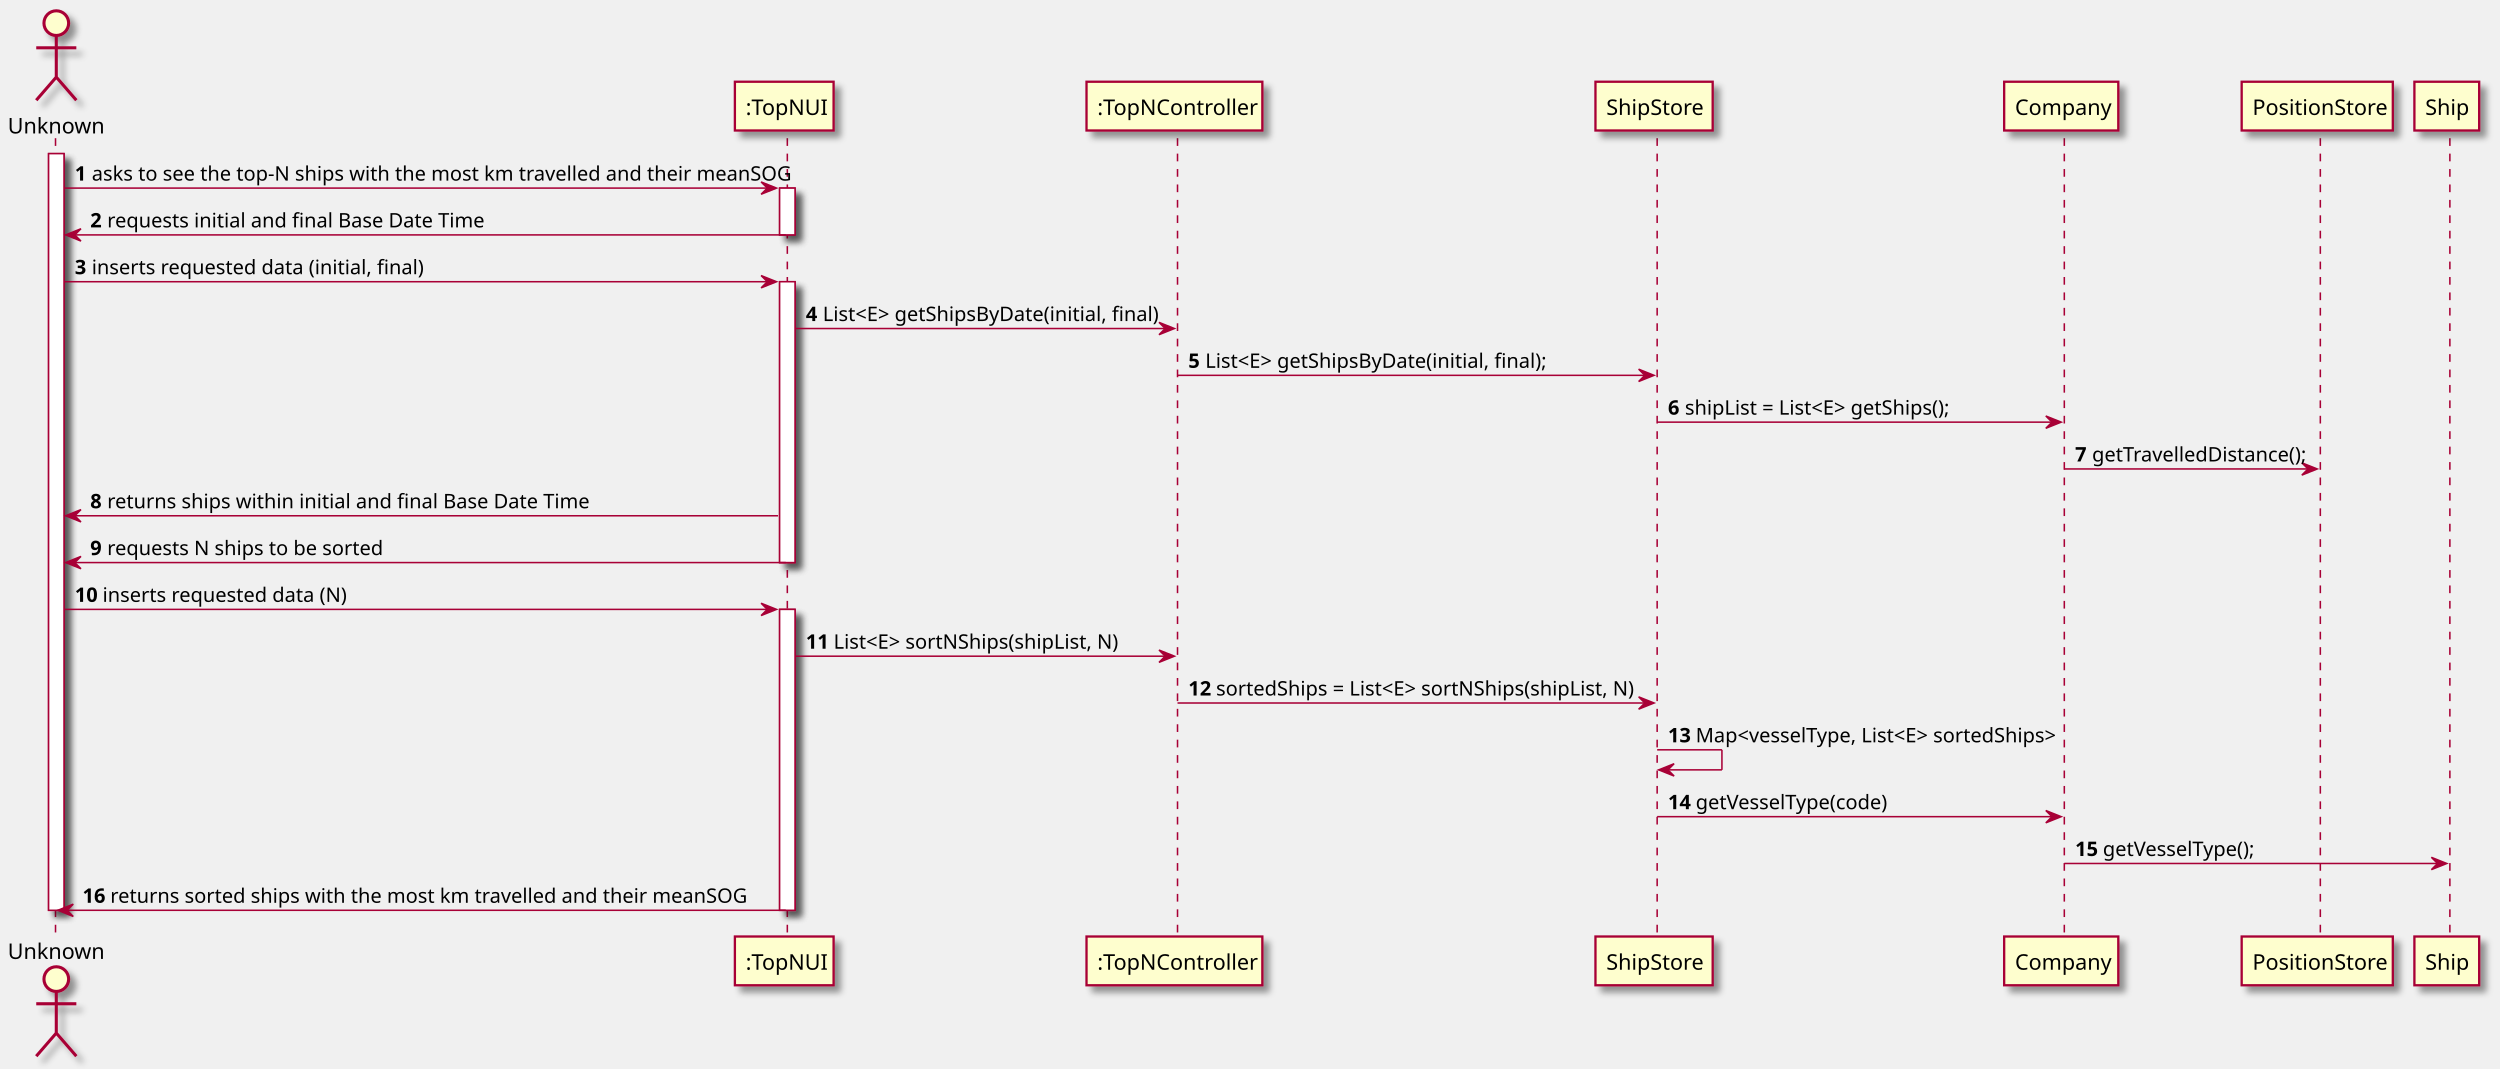
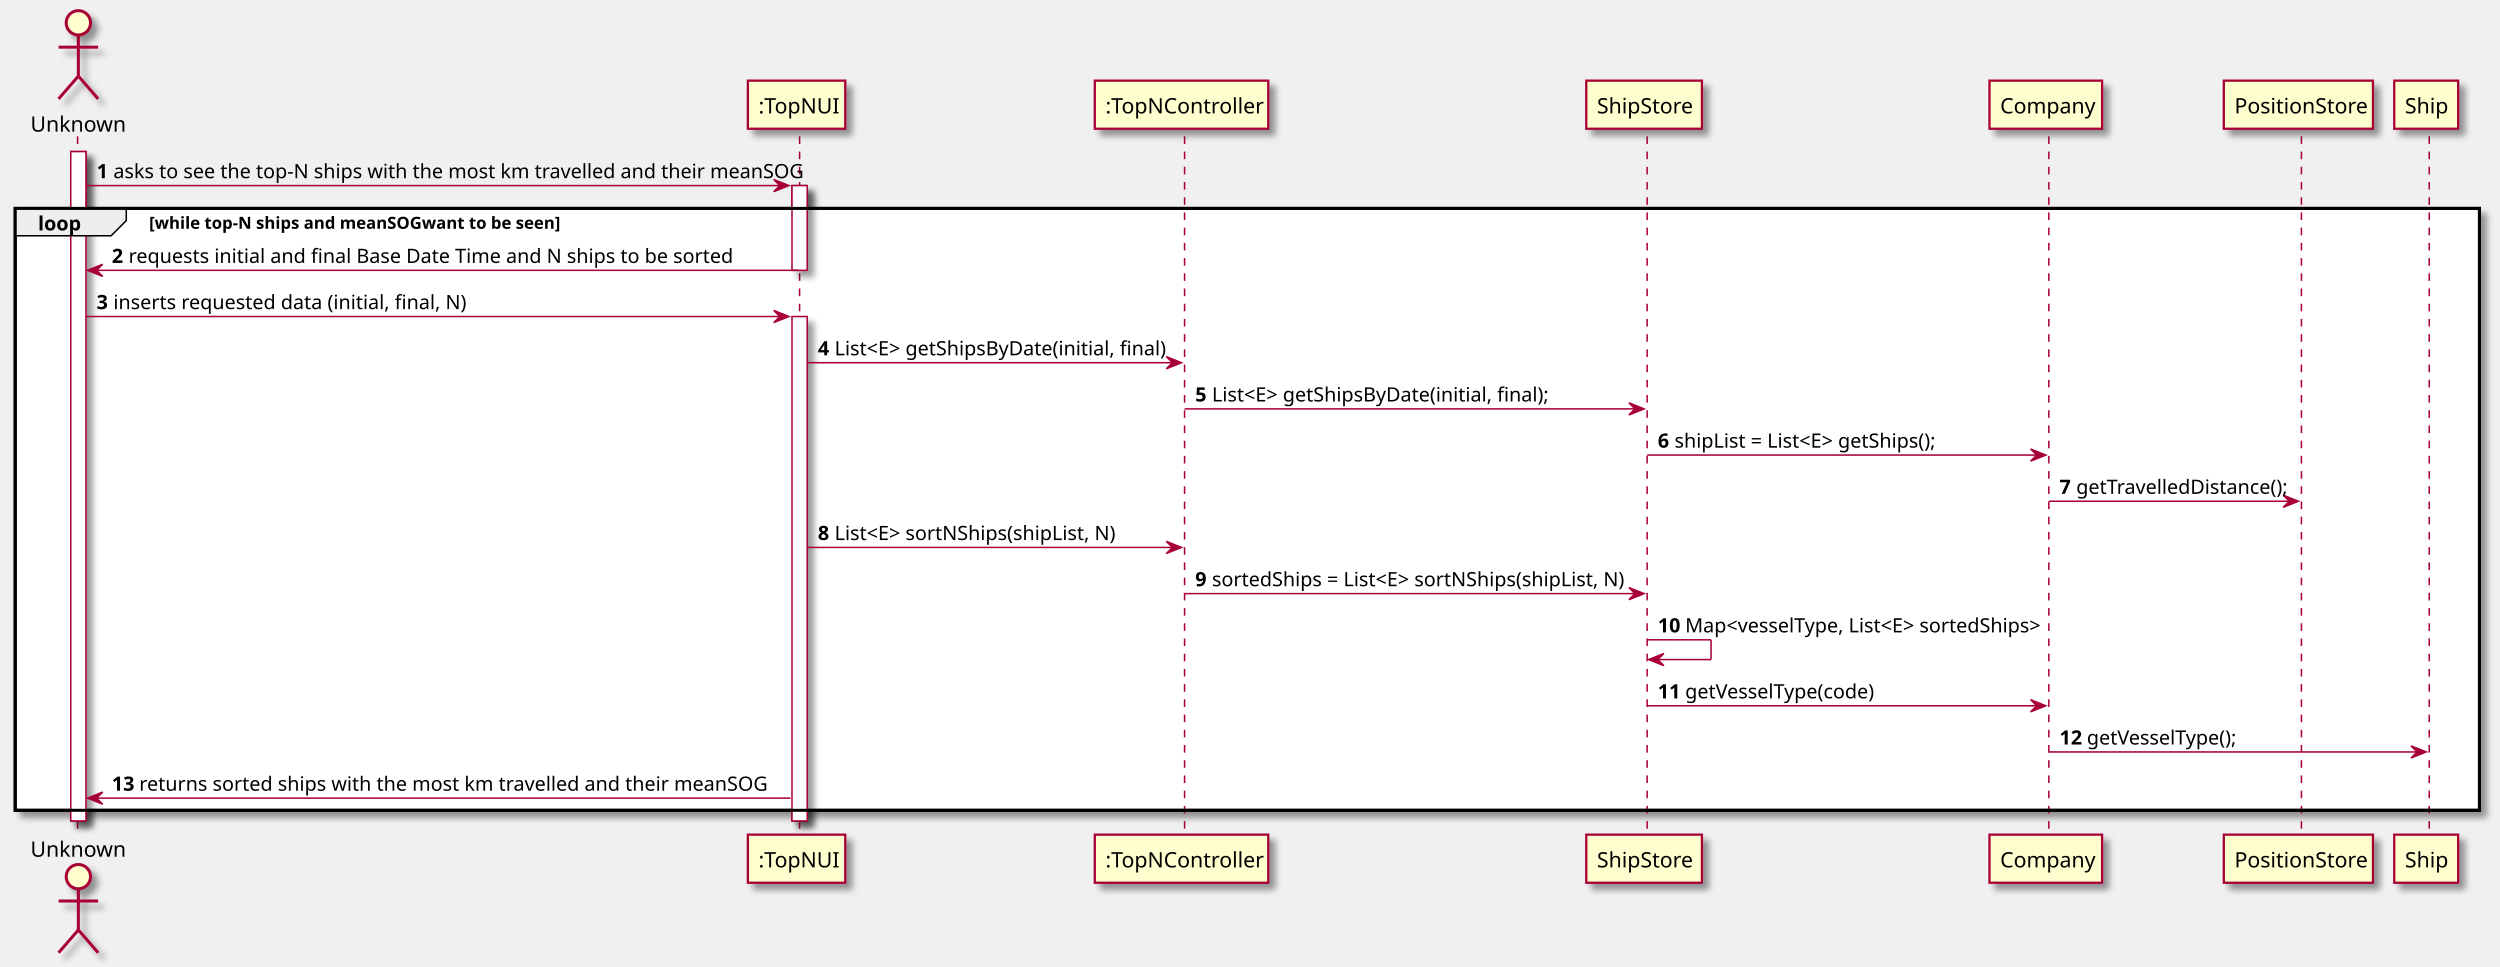
- <svg xmlns="http://www.w3.org/2000/svg" contentScriptType="application/ecmascript" contentStyleType="text/css" height="693px" preserveAspectRatio="none" style="width:1621px;height:693px;background:#FFFFFF;" version="1.1" viewBox="0 0 1621 693" width="1621px" zoomAndPan="magnify">
+ <svg xmlns="http://www.w3.org/2000/svg" contentScriptType="application/ecmascript" contentStyleType="text/css" height="635px" preserveAspectRatio="none" style="width:1643px;height:635px;background:#FFFFFF;" version="1.1" viewBox="0 0 1643 635" width="1643px" zoomAndPan="magnify">
  <defs>
-     <filter height="300%" id="f1r6nqmxju92pp" width="300%" x="-1" y="-1">
+     <filter height="300%" id="fnj1xh949ln97" width="300%" x="-1" y="-1">
      <feGaussianBlur result="blurOut" stdDeviation="2.0" />
      <feColorMatrix in="blurOut" result="blurOut2" type="matrix" values="0 0 0 0 0 0 0 0 0 0 0 0 0 0 0 0 0 0 .4 0" />
      <feOffset dx="4.0" dy="4.0" in="blurOut2" result="blurOut3" />
      <feBlend in="SourceGraphic" in2="blurOut3" mode="normal" />
    </filter>
  </defs>
  <g>
-     <rect fill="#FFFFFF" filter="url(#f1r6nqmxju92pp)" height="490.625" style="stroke:#A80036;stroke-width:1.0;" width="10" x="31.5" y="99.609" />
-     <rect fill="#FFFFFF" filter="url(#f1r6nqmxju92pp)" height="30.352" style="stroke:#A80036;stroke-width:1.0;" width="10" x="505.5" y="121.961" />
-     <rect fill="#FFFFFF" filter="url(#f1r6nqmxju92pp)" height="182.109" style="stroke:#A80036;stroke-width:1.0;" width="10" x="505.5" y="182.664" />
-     <rect fill="#FFFFFF" filter="url(#f1r6nqmxju92pp)" height="195.109" style="stroke:#A80036;stroke-width:1.0;" width="10" x="505.5" y="395.125" />
-     <line style="stroke:#A80036;stroke-width:1.0;stroke-dasharray:5.0,5.0;" x1="36" x2="36" y1="89.609" y2="608.234" />
-     <line style="stroke:#A80036;stroke-width:1.0;stroke-dasharray:5.0,5.0;" x1="510.5" x2="510.5" y1="89.609" y2="608.234" />
-     <line style="stroke:#A80036;stroke-width:1.0;stroke-dasharray:5.0,5.0;" x1="763.5" x2="763.5" y1="89.609" y2="608.234" />
-     <line style="stroke:#A80036;stroke-width:1.0;stroke-dasharray:5.0,5.0;" x1="1074.5" x2="1074.5" y1="89.609" y2="608.234" />
-     <line style="stroke:#A80036;stroke-width:1.0;stroke-dasharray:5.0,5.0;" x1="1338.5" x2="1338.5" y1="89.609" y2="608.234" />
-     <line style="stroke:#A80036;stroke-width:1.0;stroke-dasharray:5.0,5.0;" x1="1504.5" x2="1504.5" y1="89.609" y2="608.234" />
-     <line style="stroke:#A80036;stroke-width:1.0;stroke-dasharray:5.0,5.0;" x1="1588.5" x2="1588.5" y1="89.609" y2="608.234" />
-     <text fill="#000000" font-family="sans-serif" font-size="14" lengthAdjust="spacing" textLength="57" x="5" y="86.533">Unknown</text>
-     <ellipse cx="36.5" cy="15" fill="#FEFECE" filter="url(#f1r6nqmxju92pp)" rx="8" ry="8" style="stroke:#A80036;stroke-width:2.0;" />
-     <path d="M36.5,23 L36.5,50 M23.5,31 L49.5,31 M36.5,50 L23.5,65 M36.5,50 L49.5,65 " fill="none" filter="url(#f1r6nqmxju92pp)" style="stroke:#A80036;stroke-width:2.0;" />
-     <text fill="#000000" font-family="sans-serif" font-size="14" lengthAdjust="spacing" textLength="57" x="5" y="621.768">Unknown</text>
-     <ellipse cx="36.5" cy="634.844" fill="#FEFECE" filter="url(#f1r6nqmxju92pp)" rx="8" ry="8" style="stroke:#A80036;stroke-width:2.0;" />
-     <path d="M36.5,642.844 L36.5,669.844 M23.5,650.844 L49.5,650.844 M36.5,669.844 L23.5,684.844 M36.5,669.844 L49.5,684.844 " fill="none" filter="url(#f1r6nqmxju92pp)" style="stroke:#A80036;stroke-width:2.0;" />
-     <rect fill="#FEFECE" filter="url(#f1r6nqmxju92pp)" height="31.609" style="stroke:#A80036;stroke-width:1.5;" width="64" x="476.5" y="53" />
-     <text fill="#000000" font-family="sans-serif" font-size="14" lengthAdjust="spacing" textLength="50" x="483.5" y="74.533">:TopNUI</text>
-     <rect fill="#FEFECE" filter="url(#f1r6nqmxju92pp)" height="31.609" style="stroke:#A80036;stroke-width:1.5;" width="64" x="476.5" y="607.234" />
-     <text fill="#000000" font-family="sans-serif" font-size="14" lengthAdjust="spacing" textLength="50" x="483.5" y="628.768">:TopNUI</text>
-     <rect fill="#FEFECE" filter="url(#f1r6nqmxju92pp)" height="31.609" style="stroke:#A80036;stroke-width:1.5;" width="114" x="704.5" y="53" />
-     <text fill="#000000" font-family="sans-serif" font-size="14" lengthAdjust="spacing" textLength="100" x="711.5" y="74.533">:TopNController</text>
-     <rect fill="#FEFECE" filter="url(#f1r6nqmxju92pp)" height="31.609" style="stroke:#A80036;stroke-width:1.5;" width="114" x="704.5" y="607.234" />
-     <text fill="#000000" font-family="sans-serif" font-size="14" lengthAdjust="spacing" textLength="100" x="711.5" y="628.768">:TopNController</text>
-     <rect fill="#FEFECE" filter="url(#f1r6nqmxju92pp)" height="31.609" style="stroke:#A80036;stroke-width:1.5;" width="76" x="1034.5" y="53" />
-     <text fill="#000000" font-family="sans-serif" font-size="14" lengthAdjust="spacing" textLength="62" x="1041.5" y="74.533">ShipStore</text>
-     <rect fill="#FEFECE" filter="url(#f1r6nqmxju92pp)" height="31.609" style="stroke:#A80036;stroke-width:1.5;" width="76" x="1034.5" y="607.234" />
-     <text fill="#000000" font-family="sans-serif" font-size="14" lengthAdjust="spacing" textLength="62" x="1041.5" y="628.768">ShipStore</text>
-     <rect fill="#FEFECE" filter="url(#f1r6nqmxju92pp)" height="31.609" style="stroke:#A80036;stroke-width:1.5;" width="74" x="1299.5" y="53" />
-     <text fill="#000000" font-family="sans-serif" font-size="14" lengthAdjust="spacing" textLength="60" x="1306.5" y="74.533">Company</text>
-     <rect fill="#FEFECE" filter="url(#f1r6nqmxju92pp)" height="31.609" style="stroke:#A80036;stroke-width:1.5;" width="74" x="1299.5" y="607.234" />
-     <text fill="#000000" font-family="sans-serif" font-size="14" lengthAdjust="spacing" textLength="60" x="1306.5" y="628.768">Company</text>
-     <rect fill="#FEFECE" filter="url(#f1r6nqmxju92pp)" height="31.609" style="stroke:#A80036;stroke-width:1.5;" width="98" x="1453.5" y="53" />
-     <text fill="#000000" font-family="sans-serif" font-size="14" lengthAdjust="spacing" textLength="84" x="1460.5" y="74.533">PositionStore</text>
-     <rect fill="#FEFECE" filter="url(#f1r6nqmxju92pp)" height="31.609" style="stroke:#A80036;stroke-width:1.5;" width="98" x="1453.5" y="607.234" />
-     <text fill="#000000" font-family="sans-serif" font-size="14" lengthAdjust="spacing" textLength="84" x="1460.5" y="628.768">PositionStore</text>
-     <rect fill="#FEFECE" filter="url(#f1r6nqmxju92pp)" height="31.609" style="stroke:#A80036;stroke-width:1.5;" width="42" x="1565.5" y="53" />
-     <text fill="#000000" font-family="sans-serif" font-size="14" lengthAdjust="spacing" textLength="28" x="1572.5" y="74.533">Ship</text>
-     <rect fill="#FEFECE" filter="url(#f1r6nqmxju92pp)" height="31.609" style="stroke:#A80036;stroke-width:1.5;" width="42" x="1565.5" y="607.234" />
-     <text fill="#000000" font-family="sans-serif" font-size="14" lengthAdjust="spacing" textLength="28" x="1572.5" y="628.768">Ship</text>
-     <rect fill="#FFFFFF" filter="url(#f1r6nqmxju92pp)" height="490.625" style="stroke:#A80036;stroke-width:1.0;" width="10" x="31.5" y="99.609" />
-     <rect fill="#FFFFFF" filter="url(#f1r6nqmxju92pp)" height="30.352" style="stroke:#A80036;stroke-width:1.0;" width="10" x="505.5" y="121.961" />
-     <rect fill="#FFFFFF" filter="url(#f1r6nqmxju92pp)" height="182.109" style="stroke:#A80036;stroke-width:1.0;" width="10" x="505.5" y="182.664" />
-     <rect fill="#FFFFFF" filter="url(#f1r6nqmxju92pp)" height="195.109" style="stroke:#A80036;stroke-width:1.0;" width="10" x="505.5" y="395.125" />
-     <polygon fill="#A80036" points="493.5,117.961,503.5,121.961,493.5,125.961,497.5,121.961" style="stroke:#A80036;stroke-width:1.0;" />
-     <line style="stroke:#A80036;stroke-width:1.0;" x1="41.5" x2="499.5" y1="121.961" y2="121.961" />
-     <text fill="#000000" font-family="sans-serif" font-size="13" font-weight="bold" lengthAdjust="spacing" textLength="7" x="48.5" y="117.105">1</text>
-     <text fill="#000000" font-family="sans-serif" font-size="13" lengthAdjust="spacing" textLength="434" x="59.5" y="117.105">asks to see the top-N ships with the most km travelled and their meanSOG</text>
-     <polygon fill="#A80036" points="52.5,148.312,42.5,152.312,52.5,156.312,48.5,152.312" style="stroke:#A80036;stroke-width:1.0;" />
-     <line style="stroke:#A80036;stroke-width:1.0;" x1="46.5" x2="509.5" y1="152.312" y2="152.312" />
-     <text fill="#000000" font-family="sans-serif" font-size="13" font-weight="bold" lengthAdjust="spacing" textLength="7" x="58.5" y="147.456">2</text>
-     <text fill="#000000" font-family="sans-serif" font-size="13" lengthAdjust="spacing" textLength="233" x="69.5" y="147.456">requests initial and final Base Date Time</text>
-     <polygon fill="#A80036" points="493.5,178.664,503.5,182.664,493.5,186.664,497.5,182.664" style="stroke:#A80036;stroke-width:1.0;" />
-     <line style="stroke:#A80036;stroke-width:1.0;" x1="41.5" x2="499.5" y1="182.664" y2="182.664" />
-     <text fill="#000000" font-family="sans-serif" font-size="13" font-weight="bold" lengthAdjust="spacing" textLength="7" x="48.5" y="177.808">3</text>
-     <text fill="#000000" font-family="sans-serif" font-size="13" lengthAdjust="spacing" textLength="202" x="59.5" y="177.808">inserts requested data (initial, final)</text>
-     <polygon fill="#A80036" points="751.5,209.016,761.5,213.016,751.5,217.016,755.5,213.016" style="stroke:#A80036;stroke-width:1.0;" />
-     <line style="stroke:#A80036;stroke-width:1.0;" x1="515.5" x2="757.5" y1="213.016" y2="213.016" />
-     <text fill="#000000" font-family="sans-serif" font-size="13" font-weight="bold" lengthAdjust="spacing" textLength="7" x="522.5" y="208.159">4</text>
-     <text fill="#000000" font-family="sans-serif" font-size="13" lengthAdjust="spacing" textLength="213" x="533.5" y="208.159">List&lt;E&gt; getShipsByDate(initial, final)</text>
-     <polygon fill="#A80036" points="1062.5,239.367,1072.5,243.367,1062.5,247.367,1066.5,243.367" style="stroke:#A80036;stroke-width:1.0;" />
-     <line style="stroke:#A80036;stroke-width:1.0;" x1="763.5" x2="1068.5" y1="243.367" y2="243.367" />
-     <text fill="#000000" font-family="sans-serif" font-size="13" font-weight="bold" lengthAdjust="spacing" textLength="7" x="770.5" y="238.511">5</text>
-     <text fill="#000000" font-family="sans-serif" font-size="13" lengthAdjust="spacing" textLength="217" x="781.5" y="238.511">List&lt;E&gt; getShipsByDate(initial, final);</text>
-     <polygon fill="#A80036" points="1326.5,269.719,1336.5,273.719,1326.5,277.719,1330.5,273.719" style="stroke:#A80036;stroke-width:1.0;" />
-     <line style="stroke:#A80036;stroke-width:1.0;" x1="1074.5" x2="1332.5" y1="273.719" y2="273.719" />
-     <text fill="#000000" font-family="sans-serif" font-size="13" font-weight="bold" lengthAdjust="spacing" textLength="7" x="1081.5" y="268.862">6</text>
-     <text fill="#000000" font-family="sans-serif" font-size="13" lengthAdjust="spacing" textLength="174" x="1092.5" y="268.862">shipList = List&lt;E&gt; getShips();</text>
-     <polygon fill="#A80036" points="1492.5,300.07,1502.5,304.07,1492.5,308.07,1496.5,304.07" style="stroke:#A80036;stroke-width:1.0;" />
-     <line style="stroke:#A80036;stroke-width:1.0;" x1="1338.5" x2="1498.5" y1="304.07" y2="304.07" />
-     <text fill="#000000" font-family="sans-serif" font-size="13" font-weight="bold" lengthAdjust="spacing" textLength="7" x="1345.5" y="299.214">7</text>
-     <text fill="#000000" font-family="sans-serif" font-size="13" lengthAdjust="spacing" textLength="131" x="1356.5" y="299.214">getTravelledDistance();</text>
-     <polygon fill="#A80036" points="52.5,330.422,42.5,334.422,52.5,338.422,48.5,334.422" style="stroke:#A80036;stroke-width:1.0;" />
-     <line style="stroke:#A80036;stroke-width:1.0;" x1="46.5" x2="504.5" y1="334.422" y2="334.422" />
-     <text fill="#000000" font-family="sans-serif" font-size="13" font-weight="bold" lengthAdjust="spacing" textLength="7" x="58.5" y="329.565">8</text>
-     <text fill="#000000" font-family="sans-serif" font-size="13" lengthAdjust="spacing" textLength="295" x="69.5" y="329.565">returns ships within initial and final Base Date Time</text>
-     <polygon fill="#A80036" points="52.5,360.773,42.5,364.773,52.5,368.773,48.5,364.773" style="stroke:#A80036;stroke-width:1.0;" />
-     <line style="stroke:#A80036;stroke-width:1.0;" x1="46.5" x2="509.5" y1="364.773" y2="364.773" />
-     <text fill="#000000" font-family="sans-serif" font-size="13" font-weight="bold" lengthAdjust="spacing" textLength="7" x="58.5" y="359.917">9</text>
-     <text fill="#000000" font-family="sans-serif" font-size="13" lengthAdjust="spacing" textLength="171" x="69.5" y="359.917">requests N ships to be sorted</text>
-     <polygon fill="#A80036" points="493.5,391.125,503.5,395.125,493.5,399.125,497.5,395.125" style="stroke:#A80036;stroke-width:1.0;" />
-     <line style="stroke:#A80036;stroke-width:1.0;" x1="41.5" x2="499.5" y1="395.125" y2="395.125" />
-     <text fill="#000000" font-family="sans-serif" font-size="13" font-weight="bold" lengthAdjust="spacing" textLength="14" x="48.5" y="390.269">10</text>
-     <text fill="#000000" font-family="sans-serif" font-size="13" lengthAdjust="spacing" textLength="150" x="66.5" y="390.269">inserts requested data (N)</text>
-     <polygon fill="#A80036" points="751.5,421.477,761.5,425.477,751.5,429.477,755.5,425.477" style="stroke:#A80036;stroke-width:1.0;" />
-     <line style="stroke:#A80036;stroke-width:1.0;" x1="515.5" x2="757.5" y1="425.477" y2="425.477" />
-     <text fill="#000000" font-family="sans-serif" font-size="13" font-weight="bold" lengthAdjust="spacing" textLength="14" x="522.5" y="420.62">11</text>
-     <text fill="#000000" font-family="sans-serif" font-size="13" lengthAdjust="spacing" textLength="184" x="540.5" y="420.62">List&lt;E&gt; sortNShips(shipList, N)</text>
-     <polygon fill="#A80036" points="1062.5,451.828,1072.5,455.828,1062.5,459.828,1066.5,455.828" style="stroke:#A80036;stroke-width:1.0;" />
-     <line style="stroke:#A80036;stroke-width:1.0;" x1="763.5" x2="1068.5" y1="455.828" y2="455.828" />
-     <text fill="#000000" font-family="sans-serif" font-size="13" font-weight="bold" lengthAdjust="spacing" textLength="14" x="770.5" y="450.972">12</text>
-     <text fill="#000000" font-family="sans-serif" font-size="13" lengthAdjust="spacing" textLength="269" x="788.5" y="450.972">sortedShips = List&lt;E&gt; sortNShips(shipList, N)</text>
-     <line style="stroke:#A80036;stroke-width:1.0;" x1="1074.5" x2="1116.5" y1="486.18" y2="486.18" />
-     <line style="stroke:#A80036;stroke-width:1.0;" x1="1116.5" x2="1116.5" y1="486.18" y2="499.18" />
-     <line style="stroke:#A80036;stroke-width:1.0;" x1="1075.5" x2="1116.5" y1="499.18" y2="499.18" />
-     <polygon fill="#A80036" points="1085.5,495.18,1075.5,499.18,1085.5,503.18,1081.5,499.18" style="stroke:#A80036;stroke-width:1.0;" />
-     <text fill="#000000" font-family="sans-serif" font-size="13" font-weight="bold" lengthAdjust="spacing" textLength="14" x="1081.5" y="481.323">13</text>
-     <text fill="#000000" font-family="sans-serif" font-size="13" lengthAdjust="spacing" textLength="232" x="1099.5" y="481.323">Map&lt;vesselType, List&lt;E&gt; sortedShips&gt;</text>
-     <polygon fill="#A80036" points="1326.5,525.531,1336.5,529.531,1326.5,533.531,1330.5,529.531" style="stroke:#A80036;stroke-width:1.0;" />
-     <line style="stroke:#A80036;stroke-width:1.0;" x1="1074.5" x2="1332.5" y1="529.531" y2="529.531" />
-     <text fill="#000000" font-family="sans-serif" font-size="13" font-weight="bold" lengthAdjust="spacing" textLength="14" x="1081.5" y="524.675">14</text>
-     <text fill="#000000" font-family="sans-serif" font-size="13" lengthAdjust="spacing" textLength="122" x="1099.5" y="524.675">getVesselType(code)</text>
-     <polygon fill="#A80036" points="1576.5,555.883,1586.5,559.883,1576.5,563.883,1580.5,559.883" style="stroke:#A80036;stroke-width:1.0;" />
-     <line style="stroke:#A80036;stroke-width:1.0;" x1="1338.5" x2="1582.5" y1="559.883" y2="559.883" />
-     <text fill="#000000" font-family="sans-serif" font-size="13" font-weight="bold" lengthAdjust="spacing" textLength="14" x="1345.5" y="555.026">15</text>
-     <text fill="#000000" font-family="sans-serif" font-size="13" lengthAdjust="spacing" textLength="98" x="1363.5" y="555.026">getVesselType();</text>
-     <polygon fill="#A80036" points="47.5,586.234,37.5,590.234,47.5,594.234,43.5,590.234" style="stroke:#A80036;stroke-width:1.0;" />
-     <line style="stroke:#A80036;stroke-width:1.0;" x1="41.5" x2="509.5" y1="590.234" y2="590.234" />
-     <text fill="#000000" font-family="sans-serif" font-size="13" font-weight="bold" lengthAdjust="spacing" textLength="14" x="53.5" y="585.378">16</text>
-     <text fill="#000000" font-family="sans-serif" font-size="13" lengthAdjust="spacing" textLength="389" x="71.5" y="585.378">returns sorted ships with the most km travelled and their meanSOG</text>
+     <rect fill="#FFFFFF" filter="url(#fnj1xh949ln97)" height="439.922" style="stroke:#A80036;stroke-width:1.0;" width="10" x="46.5" y="99.609" />
+     <rect fill="#FFFFFF" filter="url(#fnj1xh949ln97)" height="55.703" style="stroke:#A80036;stroke-width:1.0;" width="10" x="520.5" y="121.961" />
+     <rect fill="#FFFFFF" filter="url(#fnj1xh949ln97)" height="331.516" style="stroke:#A80036;stroke-width:1.0;" width="10" x="520.5" y="208.016" />
+     <rect fill="#FFFFFF" filter="url(#fnj1xh949ln97)" height="395.57" style="stroke:#000000;stroke-width:2.0;" width="1619.5" x="10" y="136.961" />
+     <line style="stroke:#A80036;stroke-width:1.0;stroke-dasharray:5.0,5.0;" x1="51" x2="51" y1="89.609" y2="549.531" />
+     <line style="stroke:#A80036;stroke-width:1.0;stroke-dasharray:5.0,5.0;" x1="525.5" x2="525.5" y1="89.609" y2="549.531" />
+     <line style="stroke:#A80036;stroke-width:1.0;stroke-dasharray:5.0,5.0;" x1="778.5" x2="778.5" y1="89.609" y2="549.531" />
+     <line style="stroke:#A80036;stroke-width:1.0;stroke-dasharray:5.0,5.0;" x1="1082.5" x2="1082.5" y1="89.609" y2="549.531" />
+     <line style="stroke:#A80036;stroke-width:1.0;stroke-dasharray:5.0,5.0;" x1="1346.5" x2="1346.5" y1="89.609" y2="549.531" />
+     <line style="stroke:#A80036;stroke-width:1.0;stroke-dasharray:5.0,5.0;" x1="1512.5" x2="1512.5" y1="89.609" y2="549.531" />
+     <line style="stroke:#A80036;stroke-width:1.0;stroke-dasharray:5.0,5.0;" x1="1596.5" x2="1596.5" y1="89.609" y2="549.531" />
+     <text fill="#000000" font-family="sans-serif" font-size="14" lengthAdjust="spacing" textLength="57" x="20" y="86.533">Unknown</text>
+     <ellipse cx="51.5" cy="15" fill="#FEFECE" filter="url(#fnj1xh949ln97)" rx="8" ry="8" style="stroke:#A80036;stroke-width:2.0;" />
+     <path d="M51.5,23 L51.5,50 M38.5,31 L64.5,31 M51.5,50 L38.5,65 M51.5,50 L64.5,65 " fill="none" filter="url(#fnj1xh949ln97)" style="stroke:#A80036;stroke-width:2.0;" />
+     <text fill="#000000" font-family="sans-serif" font-size="14" lengthAdjust="spacing" textLength="57" x="20" y="563.064">Unknown</text>
+     <ellipse cx="51.5" cy="576.141" fill="#FEFECE" filter="url(#fnj1xh949ln97)" rx="8" ry="8" style="stroke:#A80036;stroke-width:2.0;" />
+     <path d="M51.5,584.141 L51.5,611.141 M38.5,592.141 L64.5,592.141 M51.5,611.141 L38.5,626.141 M51.5,611.141 L64.5,626.141 " fill="none" filter="url(#fnj1xh949ln97)" style="stroke:#A80036;stroke-width:2.0;" />
+     <rect fill="#FEFECE" filter="url(#fnj1xh949ln97)" height="31.609" style="stroke:#A80036;stroke-width:1.5;" width="64" x="491.5" y="53" />
+     <text fill="#000000" font-family="sans-serif" font-size="14" lengthAdjust="spacing" textLength="50" x="498.5" y="74.533">:TopNUI</text>
+     <rect fill="#FEFECE" filter="url(#fnj1xh949ln97)" height="31.609" style="stroke:#A80036;stroke-width:1.5;" width="64" x="491.5" y="548.531" />
+     <text fill="#000000" font-family="sans-serif" font-size="14" lengthAdjust="spacing" textLength="50" x="498.5" y="570.064">:TopNUI</text>
+     <rect fill="#FEFECE" filter="url(#fnj1xh949ln97)" height="31.609" style="stroke:#A80036;stroke-width:1.5;" width="114" x="719.5" y="53" />
+     <text fill="#000000" font-family="sans-serif" font-size="14" lengthAdjust="spacing" textLength="100" x="726.5" y="74.533">:TopNController</text>
+     <rect fill="#FEFECE" filter="url(#fnj1xh949ln97)" height="31.609" style="stroke:#A80036;stroke-width:1.5;" width="114" x="719.5" y="548.531" />
+     <text fill="#000000" font-family="sans-serif" font-size="14" lengthAdjust="spacing" textLength="100" x="726.5" y="570.064">:TopNController</text>
+     <rect fill="#FEFECE" filter="url(#fnj1xh949ln97)" height="31.609" style="stroke:#A80036;stroke-width:1.5;" width="76" x="1042.5" y="53" />
+     <text fill="#000000" font-family="sans-serif" font-size="14" lengthAdjust="spacing" textLength="62" x="1049.5" y="74.533">ShipStore</text>
+     <rect fill="#FEFECE" filter="url(#fnj1xh949ln97)" height="31.609" style="stroke:#A80036;stroke-width:1.5;" width="76" x="1042.5" y="548.531" />
+     <text fill="#000000" font-family="sans-serif" font-size="14" lengthAdjust="spacing" textLength="62" x="1049.5" y="570.064">ShipStore</text>
+     <rect fill="#FEFECE" filter="url(#fnj1xh949ln97)" height="31.609" style="stroke:#A80036;stroke-width:1.5;" width="74" x="1307.5" y="53" />
+     <text fill="#000000" font-family="sans-serif" font-size="14" lengthAdjust="spacing" textLength="60" x="1314.5" y="74.533">Company</text>
+     <rect fill="#FEFECE" filter="url(#fnj1xh949ln97)" height="31.609" style="stroke:#A80036;stroke-width:1.5;" width="74" x="1307.5" y="548.531" />
+     <text fill="#000000" font-family="sans-serif" font-size="14" lengthAdjust="spacing" textLength="60" x="1314.5" y="570.064">Company</text>
+     <rect fill="#FEFECE" filter="url(#fnj1xh949ln97)" height="31.609" style="stroke:#A80036;stroke-width:1.5;" width="98" x="1461.5" y="53" />
+     <text fill="#000000" font-family="sans-serif" font-size="14" lengthAdjust="spacing" textLength="84" x="1468.5" y="74.533">PositionStore</text>
+     <rect fill="#FEFECE" filter="url(#fnj1xh949ln97)" height="31.609" style="stroke:#A80036;stroke-width:1.5;" width="98" x="1461.5" y="548.531" />
+     <text fill="#000000" font-family="sans-serif" font-size="14" lengthAdjust="spacing" textLength="84" x="1468.5" y="570.064">PositionStore</text>
+     <rect fill="#FEFECE" filter="url(#fnj1xh949ln97)" height="31.609" style="stroke:#A80036;stroke-width:1.5;" width="42" x="1573.5" y="53" />
+     <text fill="#000000" font-family="sans-serif" font-size="14" lengthAdjust="spacing" textLength="28" x="1580.5" y="74.533">Ship</text>
+     <rect fill="#FEFECE" filter="url(#fnj1xh949ln97)" height="31.609" style="stroke:#A80036;stroke-width:1.5;" width="42" x="1573.5" y="548.531" />
+     <text fill="#000000" font-family="sans-serif" font-size="14" lengthAdjust="spacing" textLength="28" x="1580.5" y="570.064">Ship</text>
+     <rect fill="#FFFFFF" filter="url(#fnj1xh949ln97)" height="439.922" style="stroke:#A80036;stroke-width:1.0;" width="10" x="46.5" y="99.609" />
+     <rect fill="#FFFFFF" filter="url(#fnj1xh949ln97)" height="55.703" style="stroke:#A80036;stroke-width:1.0;" width="10" x="520.5" y="121.961" />
+     <rect fill="#FFFFFF" filter="url(#fnj1xh949ln97)" height="331.516" style="stroke:#A80036;stroke-width:1.0;" width="10" x="520.5" y="208.016" />
+     <polygon fill="#A80036" points="508.5,117.961,518.5,121.961,508.5,125.961,512.5,121.961" style="stroke:#A80036;stroke-width:1.0;" />
+     <line style="stroke:#A80036;stroke-width:1.0;" x1="56.5" x2="514.5" y1="121.961" y2="121.961" />
+     <text fill="#000000" font-family="sans-serif" font-size="13" font-weight="bold" lengthAdjust="spacing" textLength="7" x="63.5" y="117.105">1</text>
+     <text fill="#000000" font-family="sans-serif" font-size="13" lengthAdjust="spacing" textLength="434" x="74.5" y="117.105">asks to see the top-N ships with the most km travelled and their meanSOG</text>
+     <path d="M10,136.961 L83,136.961 L83,144.961 L73,154.961 L10,154.961 L10,136.961 " fill="#EEEEEE" style="stroke:#000000;stroke-width:1.0;" />
+     <rect fill="none" height="395.57" style="stroke:#000000;stroke-width:2.0;" width="1619.5" x="10" y="136.961" />
+     <text fill="#000000" font-family="sans-serif" font-size="13" font-weight="bold" lengthAdjust="spacing" textLength="28" x="25" y="151.456">loop</text>
+     <text fill="#000000" font-family="sans-serif" font-size="11" font-weight="bold" lengthAdjust="spacing" textLength="273" x="98" y="150.38">[while top-N ships and meanSOGwant to be seen]</text>
+     <polygon fill="#A80036" points="67.5,173.664,57.5,177.664,67.5,181.664,63.5,177.664" style="stroke:#A80036;stroke-width:1.0;" />
+     <line style="stroke:#A80036;stroke-width:1.0;" x1="61.5" x2="524.5" y1="177.664" y2="177.664" />
+     <text fill="#000000" font-family="sans-serif" font-size="13" font-weight="bold" lengthAdjust="spacing" textLength="7" x="73.5" y="172.808">2</text>
+     <text fill="#000000" font-family="sans-serif" font-size="13" lengthAdjust="spacing" textLength="379" x="84.5" y="172.808">requests initial and final Base Date Time and N ships to be sorted</text>
+     <polygon fill="#A80036" points="508.5,204.016,518.5,208.016,508.5,212.016,512.5,208.016" style="stroke:#A80036;stroke-width:1.0;" />
+     <line style="stroke:#A80036;stroke-width:1.0;" x1="56.5" x2="514.5" y1="208.016" y2="208.016" />
+     <text fill="#000000" font-family="sans-serif" font-size="13" font-weight="bold" lengthAdjust="spacing" textLength="7" x="63.5" y="203.159">3</text>
+     <text fill="#000000" font-family="sans-serif" font-size="13" lengthAdjust="spacing" textLength="219" x="74.5" y="203.159">inserts requested data (initial, final, N)</text>
+     <polygon fill="#A80036" points="766.5,234.367,776.5,238.367,766.5,242.367,770.5,238.367" style="stroke:#A80036;stroke-width:1.0;" />
+     <line style="stroke:#A80036;stroke-width:1.0;" x1="530.5" x2="772.5" y1="238.367" y2="238.367" />
+     <text fill="#000000" font-family="sans-serif" font-size="13" font-weight="bold" lengthAdjust="spacing" textLength="7" x="537.5" y="233.511">4</text>
+     <text fill="#000000" font-family="sans-serif" font-size="13" lengthAdjust="spacing" textLength="213" x="548.5" y="233.511">List&lt;E&gt; getShipsByDate(initial, final)</text>
+     <polygon fill="#A80036" points="1070.5,264.719,1080.5,268.719,1070.5,272.719,1074.5,268.719" style="stroke:#A80036;stroke-width:1.0;" />
+     <line style="stroke:#A80036;stroke-width:1.0;" x1="778.5" x2="1076.5" y1="268.719" y2="268.719" />
+     <text fill="#000000" font-family="sans-serif" font-size="13" font-weight="bold" lengthAdjust="spacing" textLength="7" x="785.5" y="263.862">5</text>
+     <text fill="#000000" font-family="sans-serif" font-size="13" lengthAdjust="spacing" textLength="217" x="796.5" y="263.862">List&lt;E&gt; getShipsByDate(initial, final);</text>
+     <polygon fill="#A80036" points="1334.5,295.07,1344.5,299.07,1334.5,303.07,1338.5,299.07" style="stroke:#A80036;stroke-width:1.0;" />
+     <line style="stroke:#A80036;stroke-width:1.0;" x1="1082.5" x2="1340.5" y1="299.07" y2="299.07" />
+     <text fill="#000000" font-family="sans-serif" font-size="13" font-weight="bold" lengthAdjust="spacing" textLength="7" x="1089.5" y="294.214">6</text>
+     <text fill="#000000" font-family="sans-serif" font-size="13" lengthAdjust="spacing" textLength="174" x="1100.5" y="294.214">shipList = List&lt;E&gt; getShips();</text>
+     <polygon fill="#A80036" points="1500.5,325.422,1510.5,329.422,1500.5,333.422,1504.5,329.422" style="stroke:#A80036;stroke-width:1.0;" />
+     <line style="stroke:#A80036;stroke-width:1.0;" x1="1346.5" x2="1506.5" y1="329.422" y2="329.422" />
+     <text fill="#000000" font-family="sans-serif" font-size="13" font-weight="bold" lengthAdjust="spacing" textLength="7" x="1353.5" y="324.565">7</text>
+     <text fill="#000000" font-family="sans-serif" font-size="13" lengthAdjust="spacing" textLength="131" x="1364.5" y="324.565">getTravelledDistance();</text>
+     <polygon fill="#A80036" points="766.5,355.773,776.5,359.773,766.5,363.773,770.5,359.773" style="stroke:#A80036;stroke-width:1.0;" />
+     <line style="stroke:#A80036;stroke-width:1.0;" x1="530.5" x2="772.5" y1="359.773" y2="359.773" />
+     <text fill="#000000" font-family="sans-serif" font-size="13" font-weight="bold" lengthAdjust="spacing" textLength="7" x="537.5" y="354.917">8</text>
+     <text fill="#000000" font-family="sans-serif" font-size="13" lengthAdjust="spacing" textLength="184" x="548.5" y="354.917">List&lt;E&gt; sortNShips(shipList, N)</text>
+     <polygon fill="#A80036" points="1070.5,386.125,1080.5,390.125,1070.5,394.125,1074.5,390.125" style="stroke:#A80036;stroke-width:1.0;" />
+     <line style="stroke:#A80036;stroke-width:1.0;" x1="778.5" x2="1076.5" y1="390.125" y2="390.125" />
+     <text fill="#000000" font-family="sans-serif" font-size="13" font-weight="bold" lengthAdjust="spacing" textLength="7" x="785.5" y="385.269">9</text>
+     <text fill="#000000" font-family="sans-serif" font-size="13" lengthAdjust="spacing" textLength="269" x="796.5" y="385.269">sortedShips = List&lt;E&gt; sortNShips(shipList, N)</text>
+     <line style="stroke:#A80036;stroke-width:1.0;" x1="1082.5" x2="1124.5" y1="420.477" y2="420.477" />
+     <line style="stroke:#A80036;stroke-width:1.0;" x1="1124.5" x2="1124.5" y1="420.477" y2="433.477" />
+     <line style="stroke:#A80036;stroke-width:1.0;" x1="1083.5" x2="1124.5" y1="433.477" y2="433.477" />
+     <polygon fill="#A80036" points="1093.5,429.477,1083.5,433.477,1093.5,437.477,1089.5,433.477" style="stroke:#A80036;stroke-width:1.0;" />
+     <text fill="#000000" font-family="sans-serif" font-size="13" font-weight="bold" lengthAdjust="spacing" textLength="14" x="1089.5" y="415.62">10</text>
+     <text fill="#000000" font-family="sans-serif" font-size="13" lengthAdjust="spacing" textLength="232" x="1107.5" y="415.62">Map&lt;vesselType, List&lt;E&gt; sortedShips&gt;</text>
+     <polygon fill="#A80036" points="1334.5,459.828,1344.5,463.828,1334.5,467.828,1338.5,463.828" style="stroke:#A80036;stroke-width:1.0;" />
+     <line style="stroke:#A80036;stroke-width:1.0;" x1="1082.5" x2="1340.5" y1="463.828" y2="463.828" />
+     <text fill="#000000" font-family="sans-serif" font-size="13" font-weight="bold" lengthAdjust="spacing" textLength="14" x="1089.5" y="458.972">11</text>
+     <text fill="#000000" font-family="sans-serif" font-size="13" lengthAdjust="spacing" textLength="122" x="1107.5" y="458.972">getVesselType(code)</text>
+     <polygon fill="#A80036" points="1584.5,490.18,1594.5,494.18,1584.5,498.18,1588.5,494.18" style="stroke:#A80036;stroke-width:1.0;" />
+     <line style="stroke:#A80036;stroke-width:1.0;" x1="1346.5" x2="1590.5" y1="494.18" y2="494.18" />
+     <text fill="#000000" font-family="sans-serif" font-size="13" font-weight="bold" lengthAdjust="spacing" textLength="14" x="1353.5" y="489.323">12</text>
+     <text fill="#000000" font-family="sans-serif" font-size="13" lengthAdjust="spacing" textLength="98" x="1371.5" y="489.323">getVesselType();</text>
+     <polygon fill="#A80036" points="67.5,520.531,57.5,524.531,67.5,528.531,63.5,524.531" style="stroke:#A80036;stroke-width:1.0;" />
+     <line style="stroke:#A80036;stroke-width:1.0;" x1="61.5" x2="519.5" y1="524.531" y2="524.531" />
+     <text fill="#000000" font-family="sans-serif" font-size="13" font-weight="bold" lengthAdjust="spacing" textLength="14" x="73.5" y="519.675">13</text>
+     <text fill="#000000" font-family="sans-serif" font-size="13" lengthAdjust="spacing" textLength="389" x="91.5" y="519.675">returns sorted ships with the most km travelled and their meanSOG</text>
  </g>
</svg>
